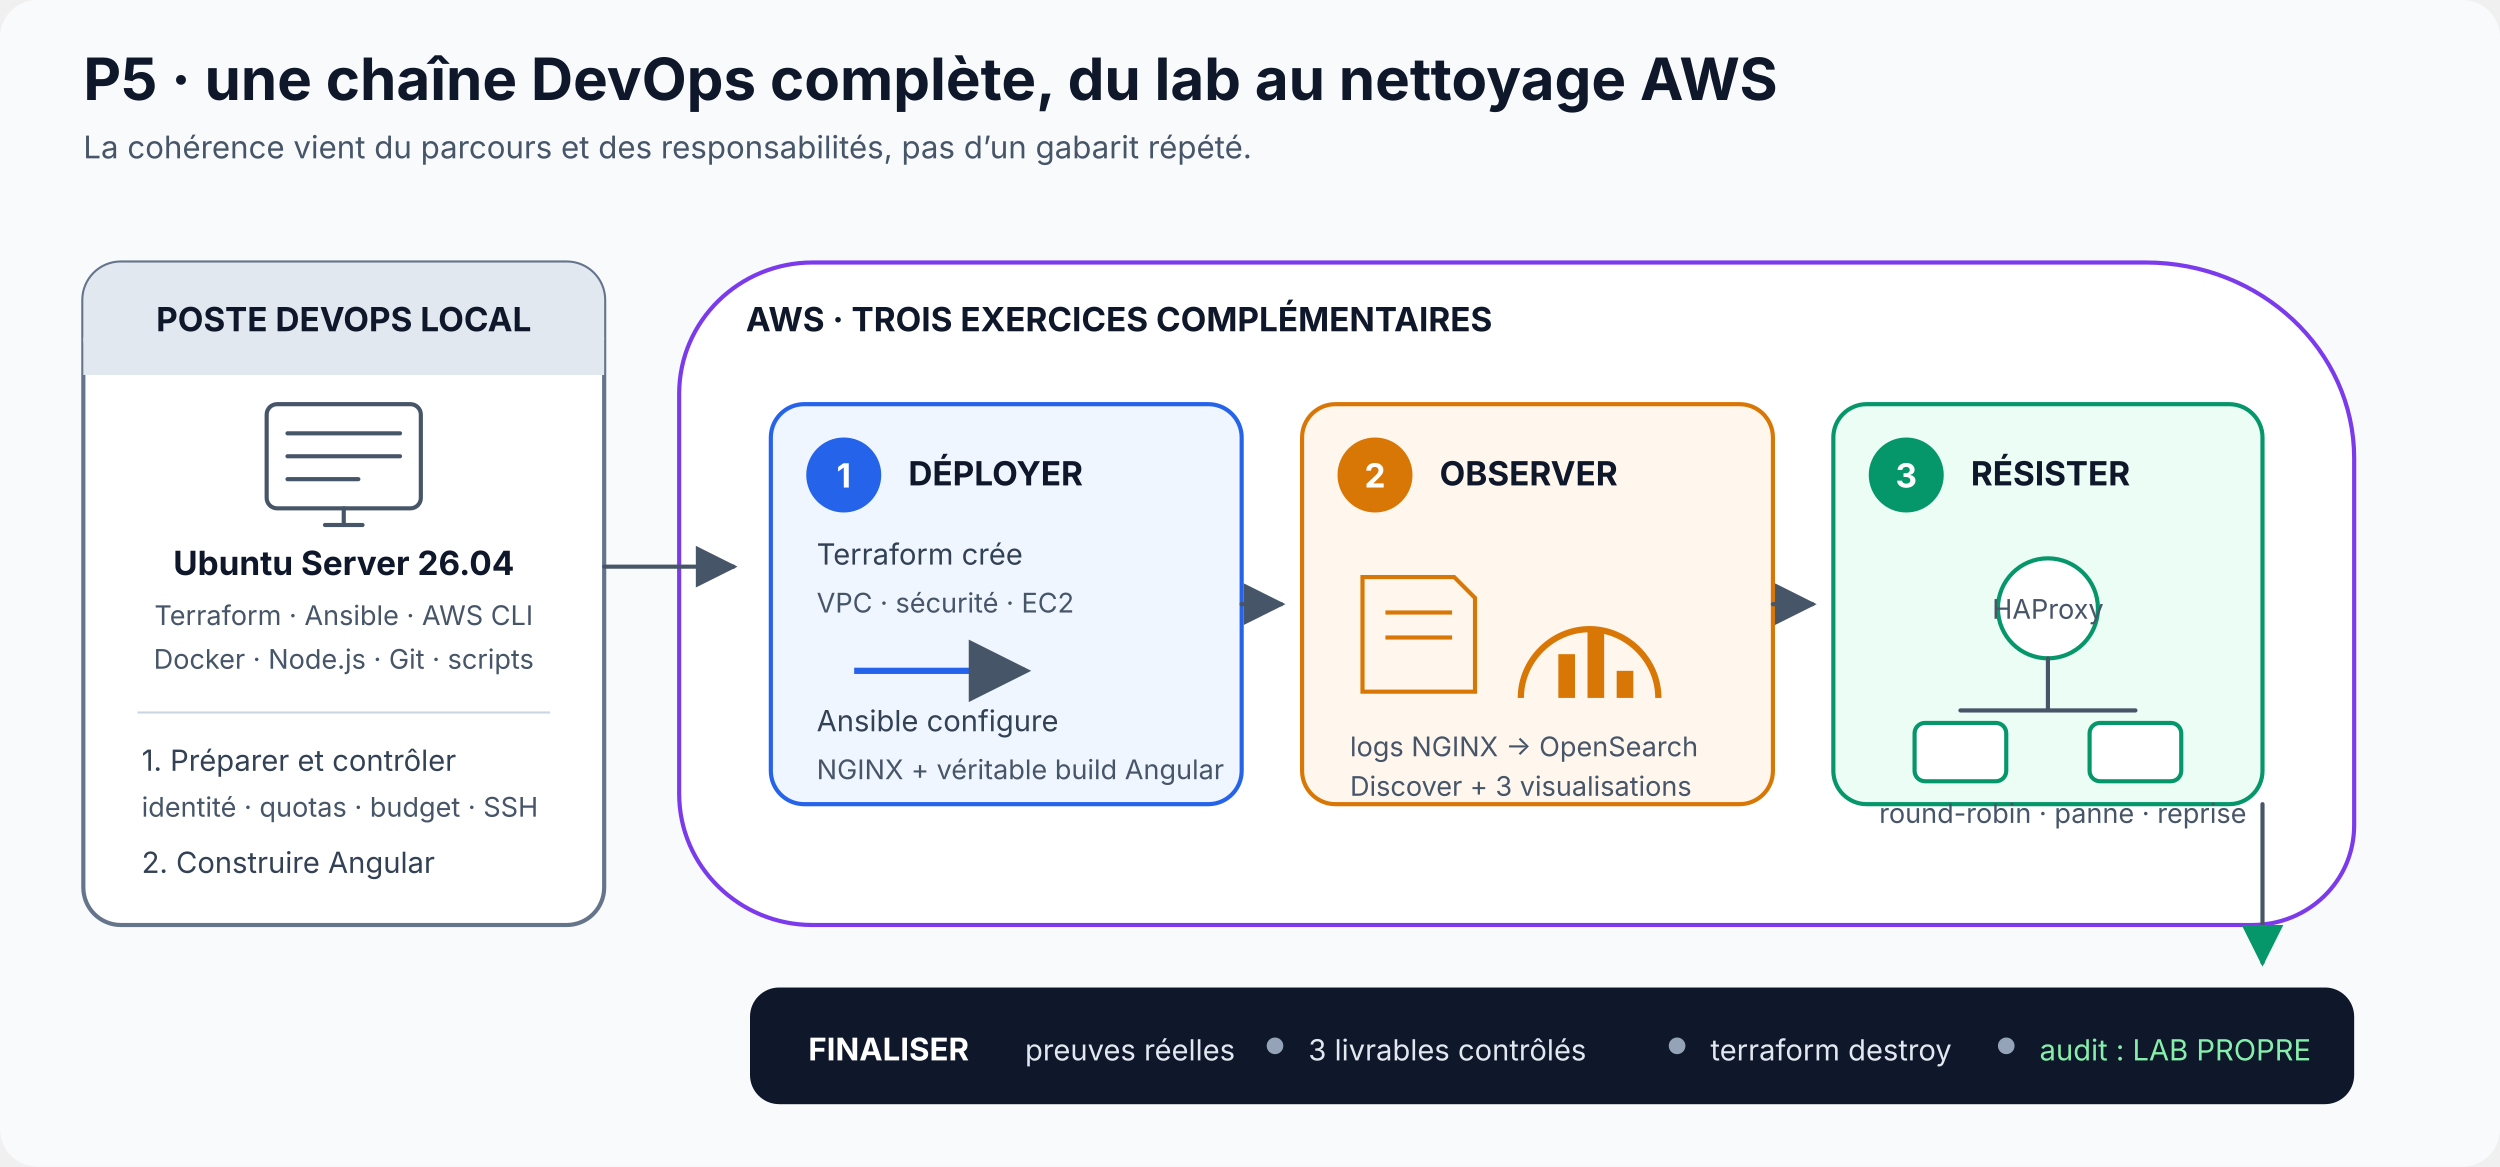
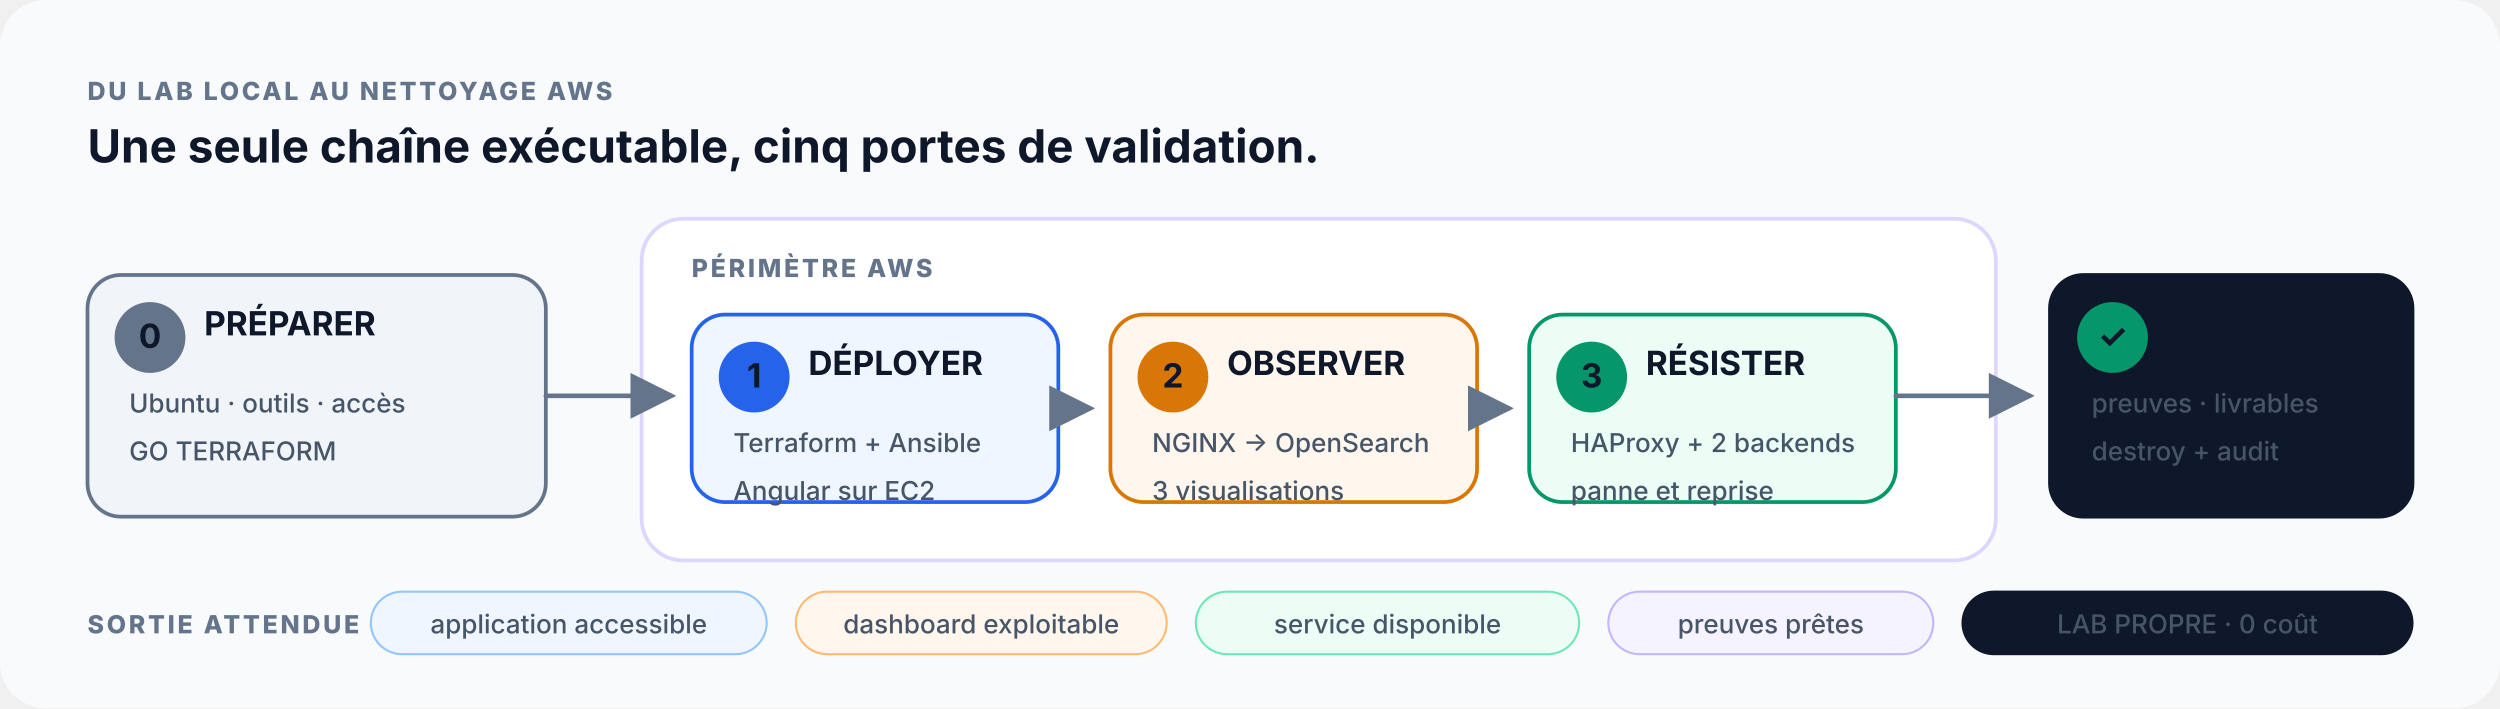
- <svg xmlns="http://www.w3.org/2000/svg" width="1200" height="560" viewBox="0 0 1200 560" role="img" aria-labelledby="title desc">
+ <svg xmlns="http://www.w3.org/2000/svg" width="1200" height="340" viewBox="0 0 1200 340" role="img" aria-labelledby="title desc" preserveAspectRatio="xMidYMid meet">
  <defs>
-     <marker id="arrow" markerWidth="10" markerHeight="10" refX="9" refY="5" orient="auto">
-       <path d="M0 0L10 5L0 10Z" fill="#475569" />
+     <marker id="arrow" markerWidth="10" markerHeight="10" refX="8.8" refY="5" orient="auto">
+       <path d="M0 0L10 5L0 10Z" fill="#64748b" />
    </marker>
-     <marker id="arrowGreen" markerWidth="10" markerHeight="10" refX="9" refY="5" orient="auto">
+     <marker id="arrowGreen" markerWidth="10" markerHeight="10" refX="8.8" refY="5" orient="auto">
      <path d="M0 0L10 5L0 10Z" fill="#059669" />
    </marker>
-     <style>
-   .title{font:700 28px Inter,Arial,sans-serif;fill:#0f172a}
-   .subtitle{font:15px Inter,Arial,sans-serif;fill:#475569}
-   .section{font:700 16px Inter,Arial,sans-serif;fill:#0f172a}
-   .label{font:14px Inter,Arial,sans-serif;fill:#334155}
-   .small{font:13px Inter,Arial,sans-serif;fill:#475569}
-   .tiny{font:12px Inter,Arial,sans-serif;fill:#64748b}
-   .mono{font:600 13px ui-monospace,SFMono-Regular,Consolas,monospace;fill:#334155}
-   .line{fill:none;stroke:#475569;stroke-width:2;stroke-linecap:round;stroke-linejoin:round}
-   .soft{fill:#f8fafc;stroke:#cbd5e1;stroke-width:1.5}
-   .panel{fill:#fff;stroke:#cbd5e1;stroke-width:1.5}
+   </defs>
+   <style>
+   text{font-family:Inter,ui-sans-serif,system-ui,-apple-system,BlinkMacSystemFont,"Segoe UI",sans-serif}
+   .h{font-size:22px;font-weight:750;fill:#0f172a}
+   .k{font-size:12px;font-weight:800;letter-spacing:1.3px;fill:#64748b}
+   .t{font-size:16px;font-weight:750;fill:#0f172a}
+   .b{font-size:14px;font-weight:600;fill:#334155}
+   .s{font-size:12.5px;font-weight:500;fill:#475569}
+   .m{font-family:ui-monospace,SFMono-Regular,Consolas,"Liberation Mono",monospace;font-size:12px;font-weight:650;fill:#334155}
+   .arrow{fill:none;stroke:#64748b;stroke-width:2.2;stroke-linecap:round;stroke-linejoin:round;marker-end:url(#arrow)}
+   .flow{fill:none;stroke:#94a3b8;stroke-width:2;stroke-linecap:round;stroke-linejoin:round}
+   .card{fill:#fff;stroke:#cbd5e1;stroke-width:1.5}
+   .chip{fill:#fff;stroke:#cbd5e1;stroke-width:1.2}
</style>
-   </defs>
-   <rect width="1200" height="560" rx="18" fill="#f8fafc" />
-   <text x="40" y="48" class="title">P5 · une chaîne DevOps complète, du lab au nettoyage AWS</text>
-   <text x="40" y="76" class="subtitle">La cohérence vient du parcours et des responsabilités, pas d’un gabarit répété.</text>
-   <rect x="40" y="126" width="250" height="318" rx="18" fill="#fff" stroke="#64748b" stroke-width="2" />
-   <rect x="40" y="126" width="250" height="54" rx="18" fill="#e2e8f0" />
-   <rect x="40" y="162" width="250" height="18" fill="#e2e8f0" />
-   <text x="165" y="159" text-anchor="middle" class="section">POSTE DEVOPS LOCAL</text>
-   <g transform="translate(128 194)" class="line" stroke="#64748b">
-     <rect x="0" y="0" width="74" height="50" rx="5" />
-     <line x1="10" y1="14" x2="64" y2="14" />
-     <line x1="10" y1="25" x2="64" y2="25" />
-     <line x1="10" y1="36" x2="44" y2="36" />
-     <line x1="28" y1="58" x2="46" y2="58" />
-     <line x1="37" y1="50" x2="37" y2="58" />
-   </g>
-   <text x="165" y="276" text-anchor="middle" class="section">Ubuntu Server 26.04</text>
-   <text x="165" y="300" text-anchor="middle" class="small">Terraform · Ansible · AWS CLI</text>
-   <text x="165" y="321" text-anchor="middle" class="small">Docker · Node.js · Git · scripts</text>
-   <line x1="66" y1="342" x2="264" y2="342" stroke="#cbd5e1" />
-   <text x="68" y="370" class="label">1. Préparer et contrôler</text>
-   <text x="68" y="392" class="small">identité · quotas · budget · SSH</text>
-   <text x="68" y="419" class="label">2. Construire Angular</text>
-   <path d="M390 126h640c55 0 100 42 100 94v176c0 27-22 48-49 48H390c-35 0-64-28-64-63V189c0-35 29-63 64-63Z" fill="#fff" stroke="#7c3aed" stroke-width="2" />
-   <text x="358" y="159" class="section" fill="#6d28d9">AWS · TROIS EXERCICES COMPLÉMENTAIRES</text>
-   <rect x="370" y="194" width="226" height="192" rx="16" fill="#eff6ff" stroke="#2563eb" stroke-width="2" />
-   <circle cx="405" cy="228" r="18" fill="#2563eb" />
-   <text x="405" y="234" text-anchor="middle" font-family="Inter,Arial" font-size="16" font-weight="700" fill="#fff">1</text>
-   <text x="436" y="233" class="section">DÉPLOYER</text>
-   <text x="392" y="271" class="label">Terraform crée</text>
-   <text x="392" y="294" class="small">VPC · sécurité · EC2</text>
-   <path d="M410 322h82" stroke="#2563eb" stroke-width="3" marker-end="url(#arrow)" />
-   <text x="392" y="351" class="label">Ansible configure</text>
-   <text x="392" y="374" class="small">NGINX + véritable build Angular</text>
-   <rect x="625" y="194" width="226" height="192" rx="16" fill="#fff7ed" stroke="#d97706" stroke-width="2" />
-   <circle cx="660" cy="228" r="18" fill="#d97706" />
-   <text x="660" y="234" text-anchor="middle" font-family="Inter,Arial" font-size="16" font-weight="700" fill="#fff">2</text>
-   <text x="691" y="233" class="section">OBSERVER</text>
-   <path d="M654 277h44l10 10v45h-54Z" fill="none" stroke="#d97706" stroke-width="2" />
-   <line x1="665" y1="294" x2="697" y2="294" stroke="#d97706" stroke-width="2" />
-   <line x1="665" y1="306" x2="697" y2="306" stroke="#d97706" stroke-width="2" />
-   <path d="M730 335c0-18 15-33 33-33s33 15 33 33" fill="none" stroke="#d97706" stroke-width="3" />
-   <rect x="748" y="314" width="8" height="21" fill="#d97706" />
-   <rect x="762" y="303" width="8" height="32" fill="#d97706" />
-   <rect x="776" y="322" width="8" height="13" fill="#d97706" />
-   <text x="648" y="363" class="small">logs NGINX → OpenSearch</text>
-   <text x="648" y="382" class="small">Discover + 3 visualisations</text>
-   <rect x="880" y="194" width="206" height="192" rx="16" fill="#ecfdf5" stroke="#059669" stroke-width="2" />
-   <circle cx="915" cy="228" r="18" fill="#059669" />
-   <text x="915" y="234" text-anchor="middle" font-family="Inter,Arial" font-size="16" font-weight="700" fill="#fff">3</text>
-   <text x="946" y="233" class="section">RÉSISTER</text>
-   <circle cx="983" cy="292" r="24" fill="#fff" stroke="#059669" stroke-width="2" />
-   <text x="983" y="297" text-anchor="middle" class="small" fill="#047857">HAProxy</text>
-   <path d="M983 316v25M983 341h-42M983 341h42" class="line" stroke="#059669" />
-   <rect x="919" y="347" width="44" height="28" rx="5" fill="#fff" stroke="#059669" stroke-width="2" />
-   <rect x="1003" y="347" width="44" height="28" rx="5" fill="#fff" stroke="#059669" stroke-width="2" />
-   <text x="902" y="395" class="small">round-robin · panne · reprise</text>
-   <path d="M290 272H352" class="line" marker-end="url(#arrow)" />
-   <path d="M596 290H615" class="line" marker-end="url(#arrow)" />
-   <path d="M851 290H870" class="line" marker-end="url(#arrow)" />
-   <rect x="360" y="474" width="770" height="56" rx="14" fill="#0f172a" />
-   <text x="388" y="509" font-family="Inter,Arial" font-size="15" font-weight="700" fill="#fff">FINALISER</text>
-   <text x="492" y="509" font-family="Inter,Arial" font-size="14" fill="#e2e8f0">preuves réelles</text>
-   <circle cx="612" cy="502" r="4" fill="#94a3b8" />
-   <text x="628" y="509" font-family="Inter,Arial" font-size="14" fill="#e2e8f0">3 livrables contrôlés</text>
-   <circle cx="805" cy="502" r="4" fill="#94a3b8" />
-   <text x="821" y="509" font-family="Inter,Arial" font-size="14" fill="#e2e8f0">terraform destroy</text>
-   <circle cx="963" cy="502" r="4" fill="#94a3b8" />
-   <text x="979" y="509" font-family="Inter,Arial" font-size="14" fill="#86efac">audit : LAB PROPRE</text>
-   <path d="M1086 386v76" class="line" stroke="#059669" marker-end="url(#arrowGreen)" />
+   <rect width="1200" height="340" rx="22" fill="#f8fafc" />
+   <text x="42" y="48" class="k" text-anchor="start">DU LAB LOCAL AU NETTOYAGE AWS</text>
+   <text x="42" y="78" class="h" text-anchor="start">Une seule chaîne exécutable, cinq portes de validation.</text>
+   <rect x="308" y="105" width="650" height="164" rx="20" fill="#ffffff" stroke="#ddd6fe" stroke-width="1.8" />
+   <text x="332" y="133" class="k" text-anchor="start" fill="#7c3aed">PÉRIMÈTRE AWS</text>
+   <rect x="42" y="132" width="220" height="116" rx="16" fill="#f1f5f9" stroke="#64748b" stroke-width="1.8" />
+   <circle cx="72" cy="162" r="17" fill="#64748b" />
+   <text x="72" y="167" class="t" text-anchor="middle" fill="#fff">0</text>
+   <text x="98" y="161" class="t" text-anchor="start" fill="#0f172a">PRÉPARER</text>
+   <text x="62" y="198" class="s" text-anchor="start" fill="#475569">Ubuntu · outils · accès</text>
+   <text x="62" y="221" class="s" text-anchor="start" fill="#475569">GO TERRAFORM</text>
+   <rect x="332" y="151" width="176" height="90" rx="16" fill="#eff6ff" stroke="#2563eb" stroke-width="1.8" />
+   <circle cx="362" cy="181" r="17" fill="#2563eb" />
+   <text x="362" y="186" class="t" text-anchor="middle" fill="#fff">1</text>
+   <text x="388" y="180" class="t" text-anchor="start" fill="#0f172a">DÉPLOYER</text>
+   <text x="352" y="217" class="s" text-anchor="start" fill="#475569">Terraform + Ansible</text>
+   <text x="352" y="240" class="s" text-anchor="start" fill="#475569">Angular sur EC2</text>
+   <rect x="533" y="151" width="176" height="90" rx="16" fill="#fff7ed" stroke="#d97706" stroke-width="1.8" />
+   <circle cx="563" cy="181" r="17" fill="#d97706" />
+   <text x="563" y="186" class="t" text-anchor="middle" fill="#fff">2</text>
+   <text x="589" y="180" class="t" text-anchor="start" fill="#0f172a">OBSERVER</text>
+   <text x="553" y="217" class="s" text-anchor="start" fill="#475569">NGINX → OpenSearch</text>
+   <text x="553" y="240" class="s" text-anchor="start" fill="#475569">3 visualisations</text>
+   <rect x="734" y="151" width="176" height="90" rx="16" fill="#ecfdf5" stroke="#059669" stroke-width="1.8" />
+   <circle cx="764" cy="181" r="17" fill="#059669" />
+   <text x="764" y="186" class="t" text-anchor="middle" fill="#fff">3</text>
+   <text x="790" y="180" class="t" text-anchor="start" fill="#0f172a">RÉSISTER</text>
+   <text x="754" y="217" class="s" text-anchor="start" fill="#475569">HAProxy + 2 backends</text>
+   <text x="754" y="240" class="s" text-anchor="start" fill="#475569">panne et reprise</text>
+   <rect x="984" y="132" width="174" height="116" rx="16" fill="#0f172a" stroke="#0f172a" stroke-width="1.8" />
+   <circle cx="1014" cy="162" r="17" fill="#059669" />
+   <text x="1014" y="167" class="t" text-anchor="middle" fill="#fff">✓</text>
+   <text x="1040" y="161" class="t" text-anchor="start" fill="#fff">FINALISER</text>
+   <text x="1004" y="198" class="s" text-anchor="start" fill="#cbd5e1">preuves · livrables</text>
+   <text x="1004" y="221" class="s" text-anchor="start" fill="#cbd5e1">destroy + audit</text>
+   <path d="M262 190H322" class="arrow" />
+   <path d="M508 196H523" class="arrow" />
+   <path d="M709 196H724" class="arrow" />
+   <path d="M910 190H974" class="arrow" />
+   <text x="42" y="304" class="k" text-anchor="start">SORTIE ATTENDUE</text>
+   <rect x="178" y="284" width="190" height="30" rx="15" fill="#eff6ff" stroke="#93c5fd" />
+   <text x="273.0" y="304" class="s" text-anchor="middle" fill="#1d4ed8">application accessible</text>
+   <rect x="382" y="284" width="178" height="30" rx="15" fill="#fff7ed" stroke="#fdba74" />
+   <text x="471.0" y="304" class="s" text-anchor="middle" fill="#b45309">dashboard exploitable</text>
+   <rect x="574" y="284" width="184" height="30" rx="15" fill="#ecfdf5" stroke="#6ee7b7" />
+   <text x="666.0" y="304" class="s" text-anchor="middle" fill="#047857">service disponible</text>
+   <rect x="772" y="284" width="156" height="30" rx="15" fill="#f5f3ff" stroke="#c4b5fd" />
+   <text x="850.0" y="304" class="s" text-anchor="middle" fill="#6d28d9">preuves prêtes</text>
+   <rect x="942" y="284" width="216" height="30" rx="15" fill="#0f172a" stroke="#0f172a" />
+   <text x="1050.0" y="304" class="s" text-anchor="middle" fill="#fff">LAB PROPRE · 0 coût</text>
</svg>
